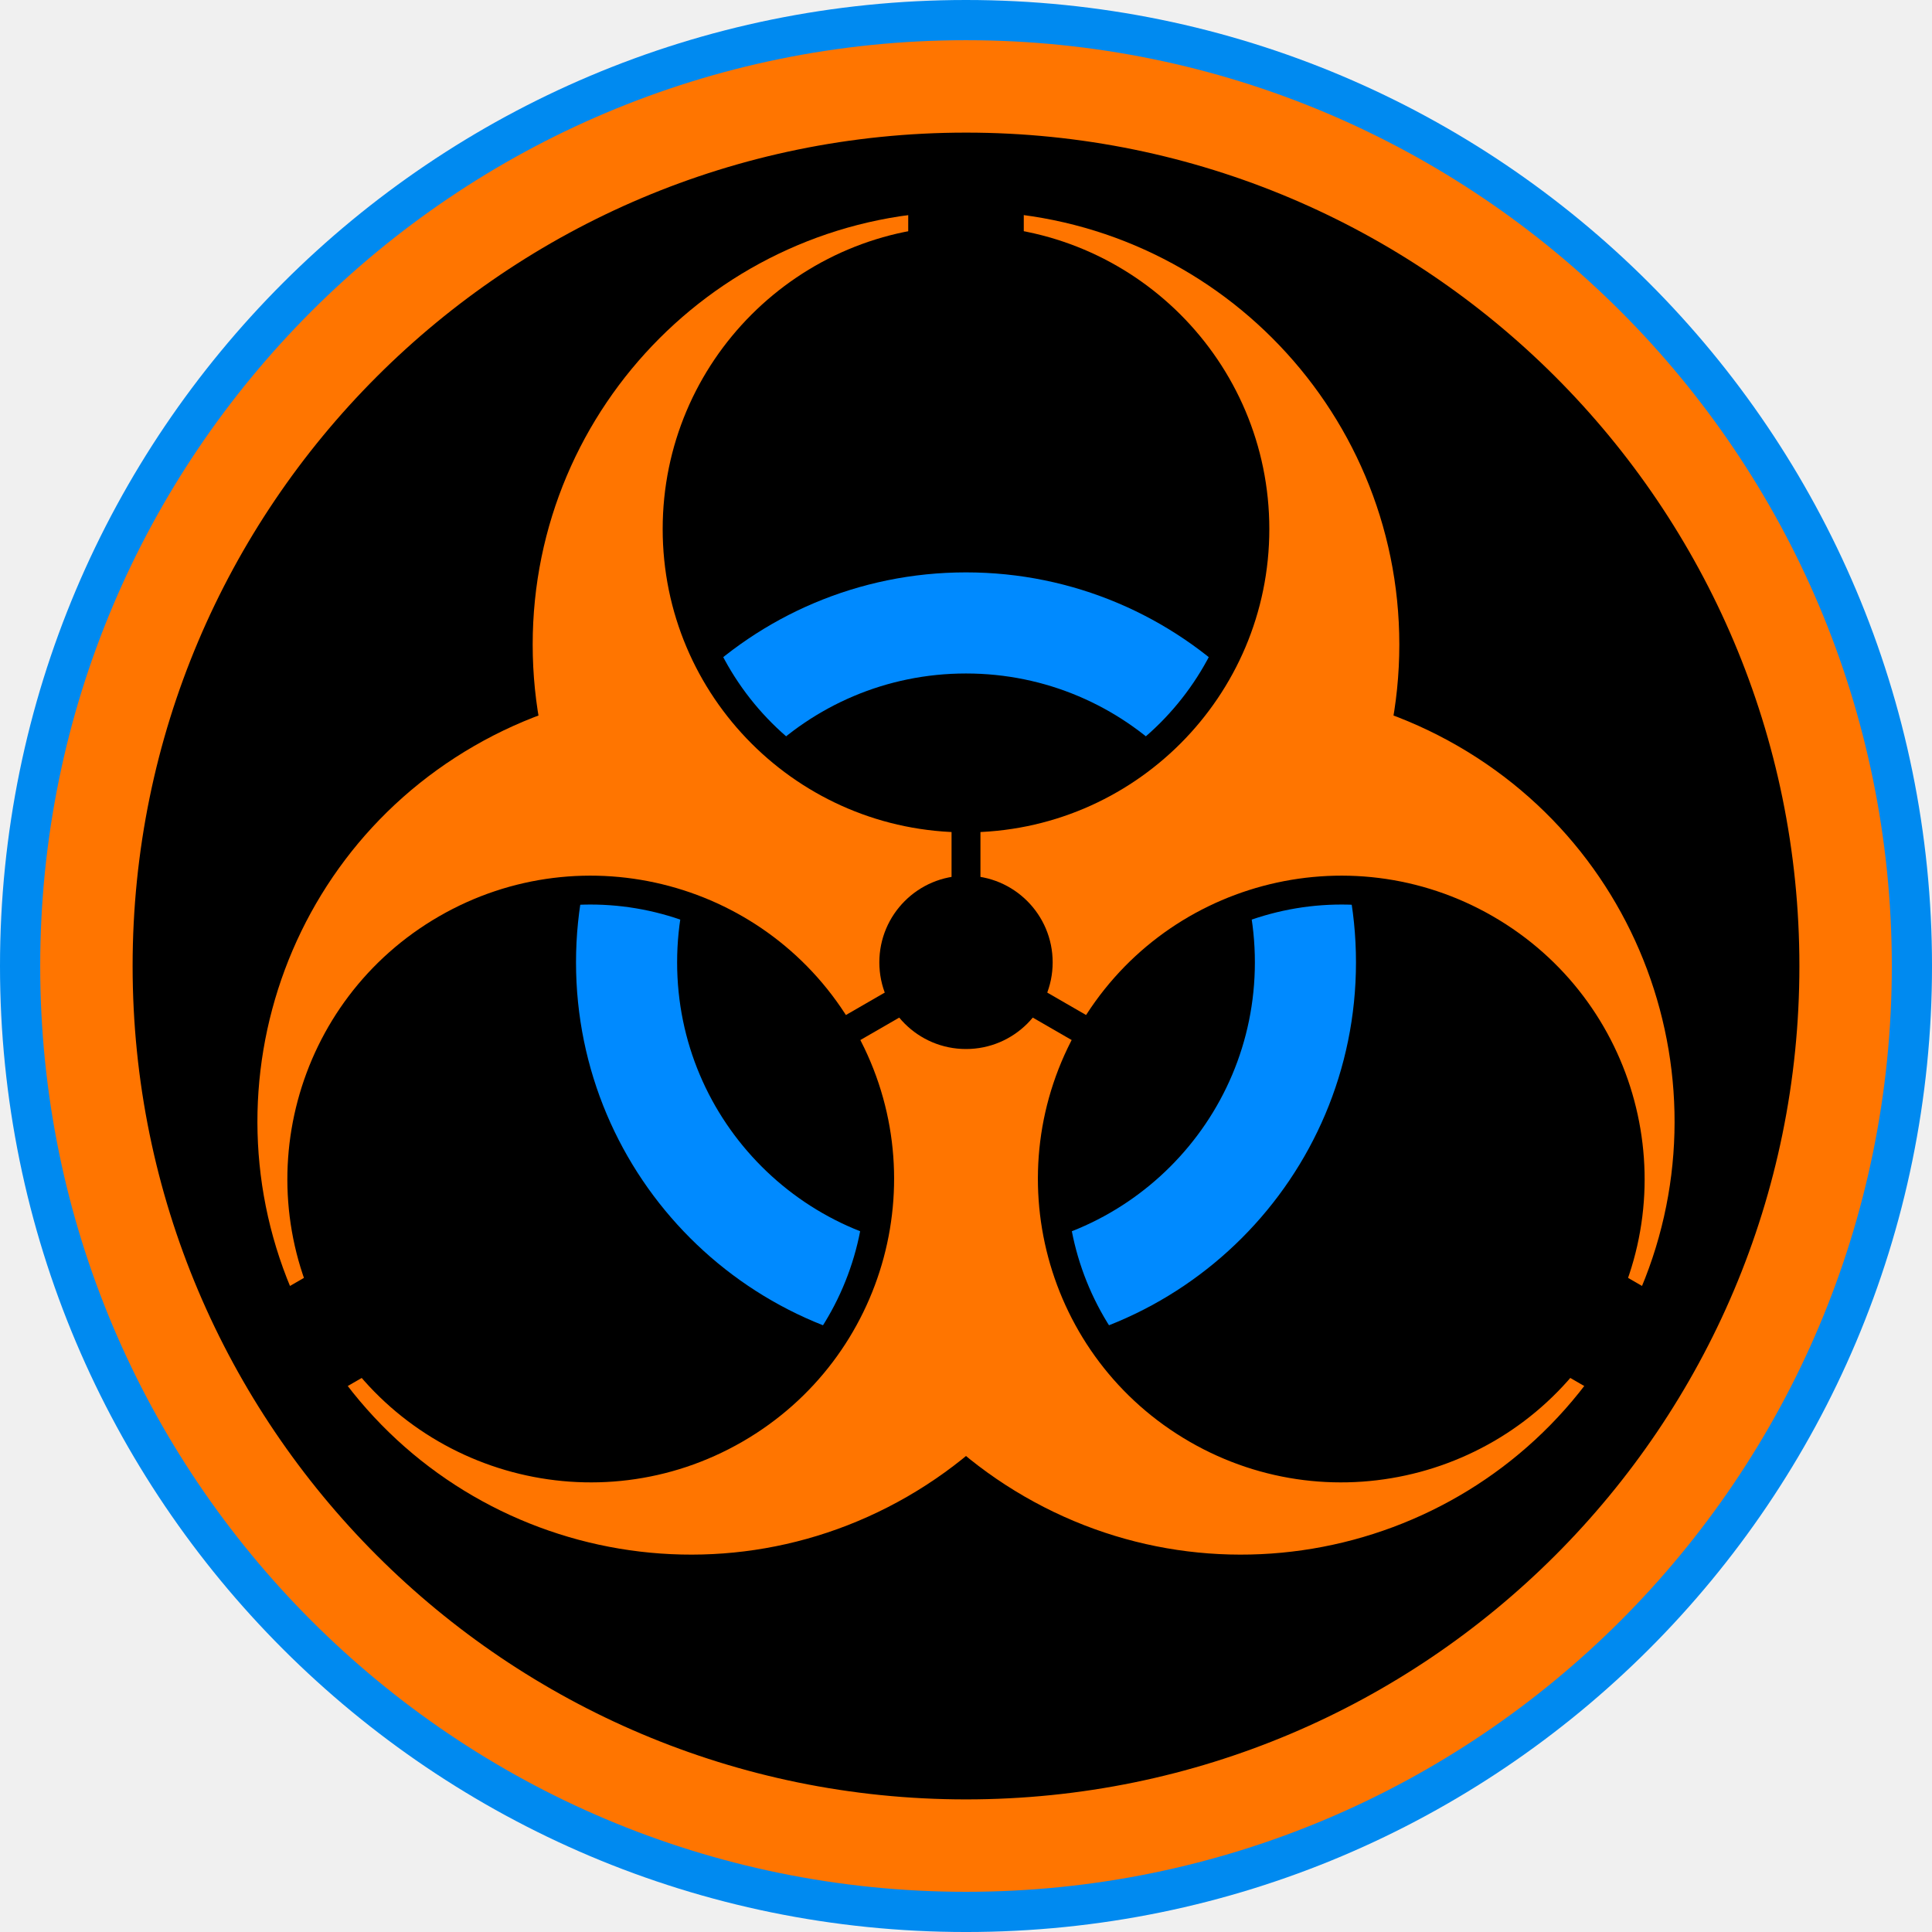
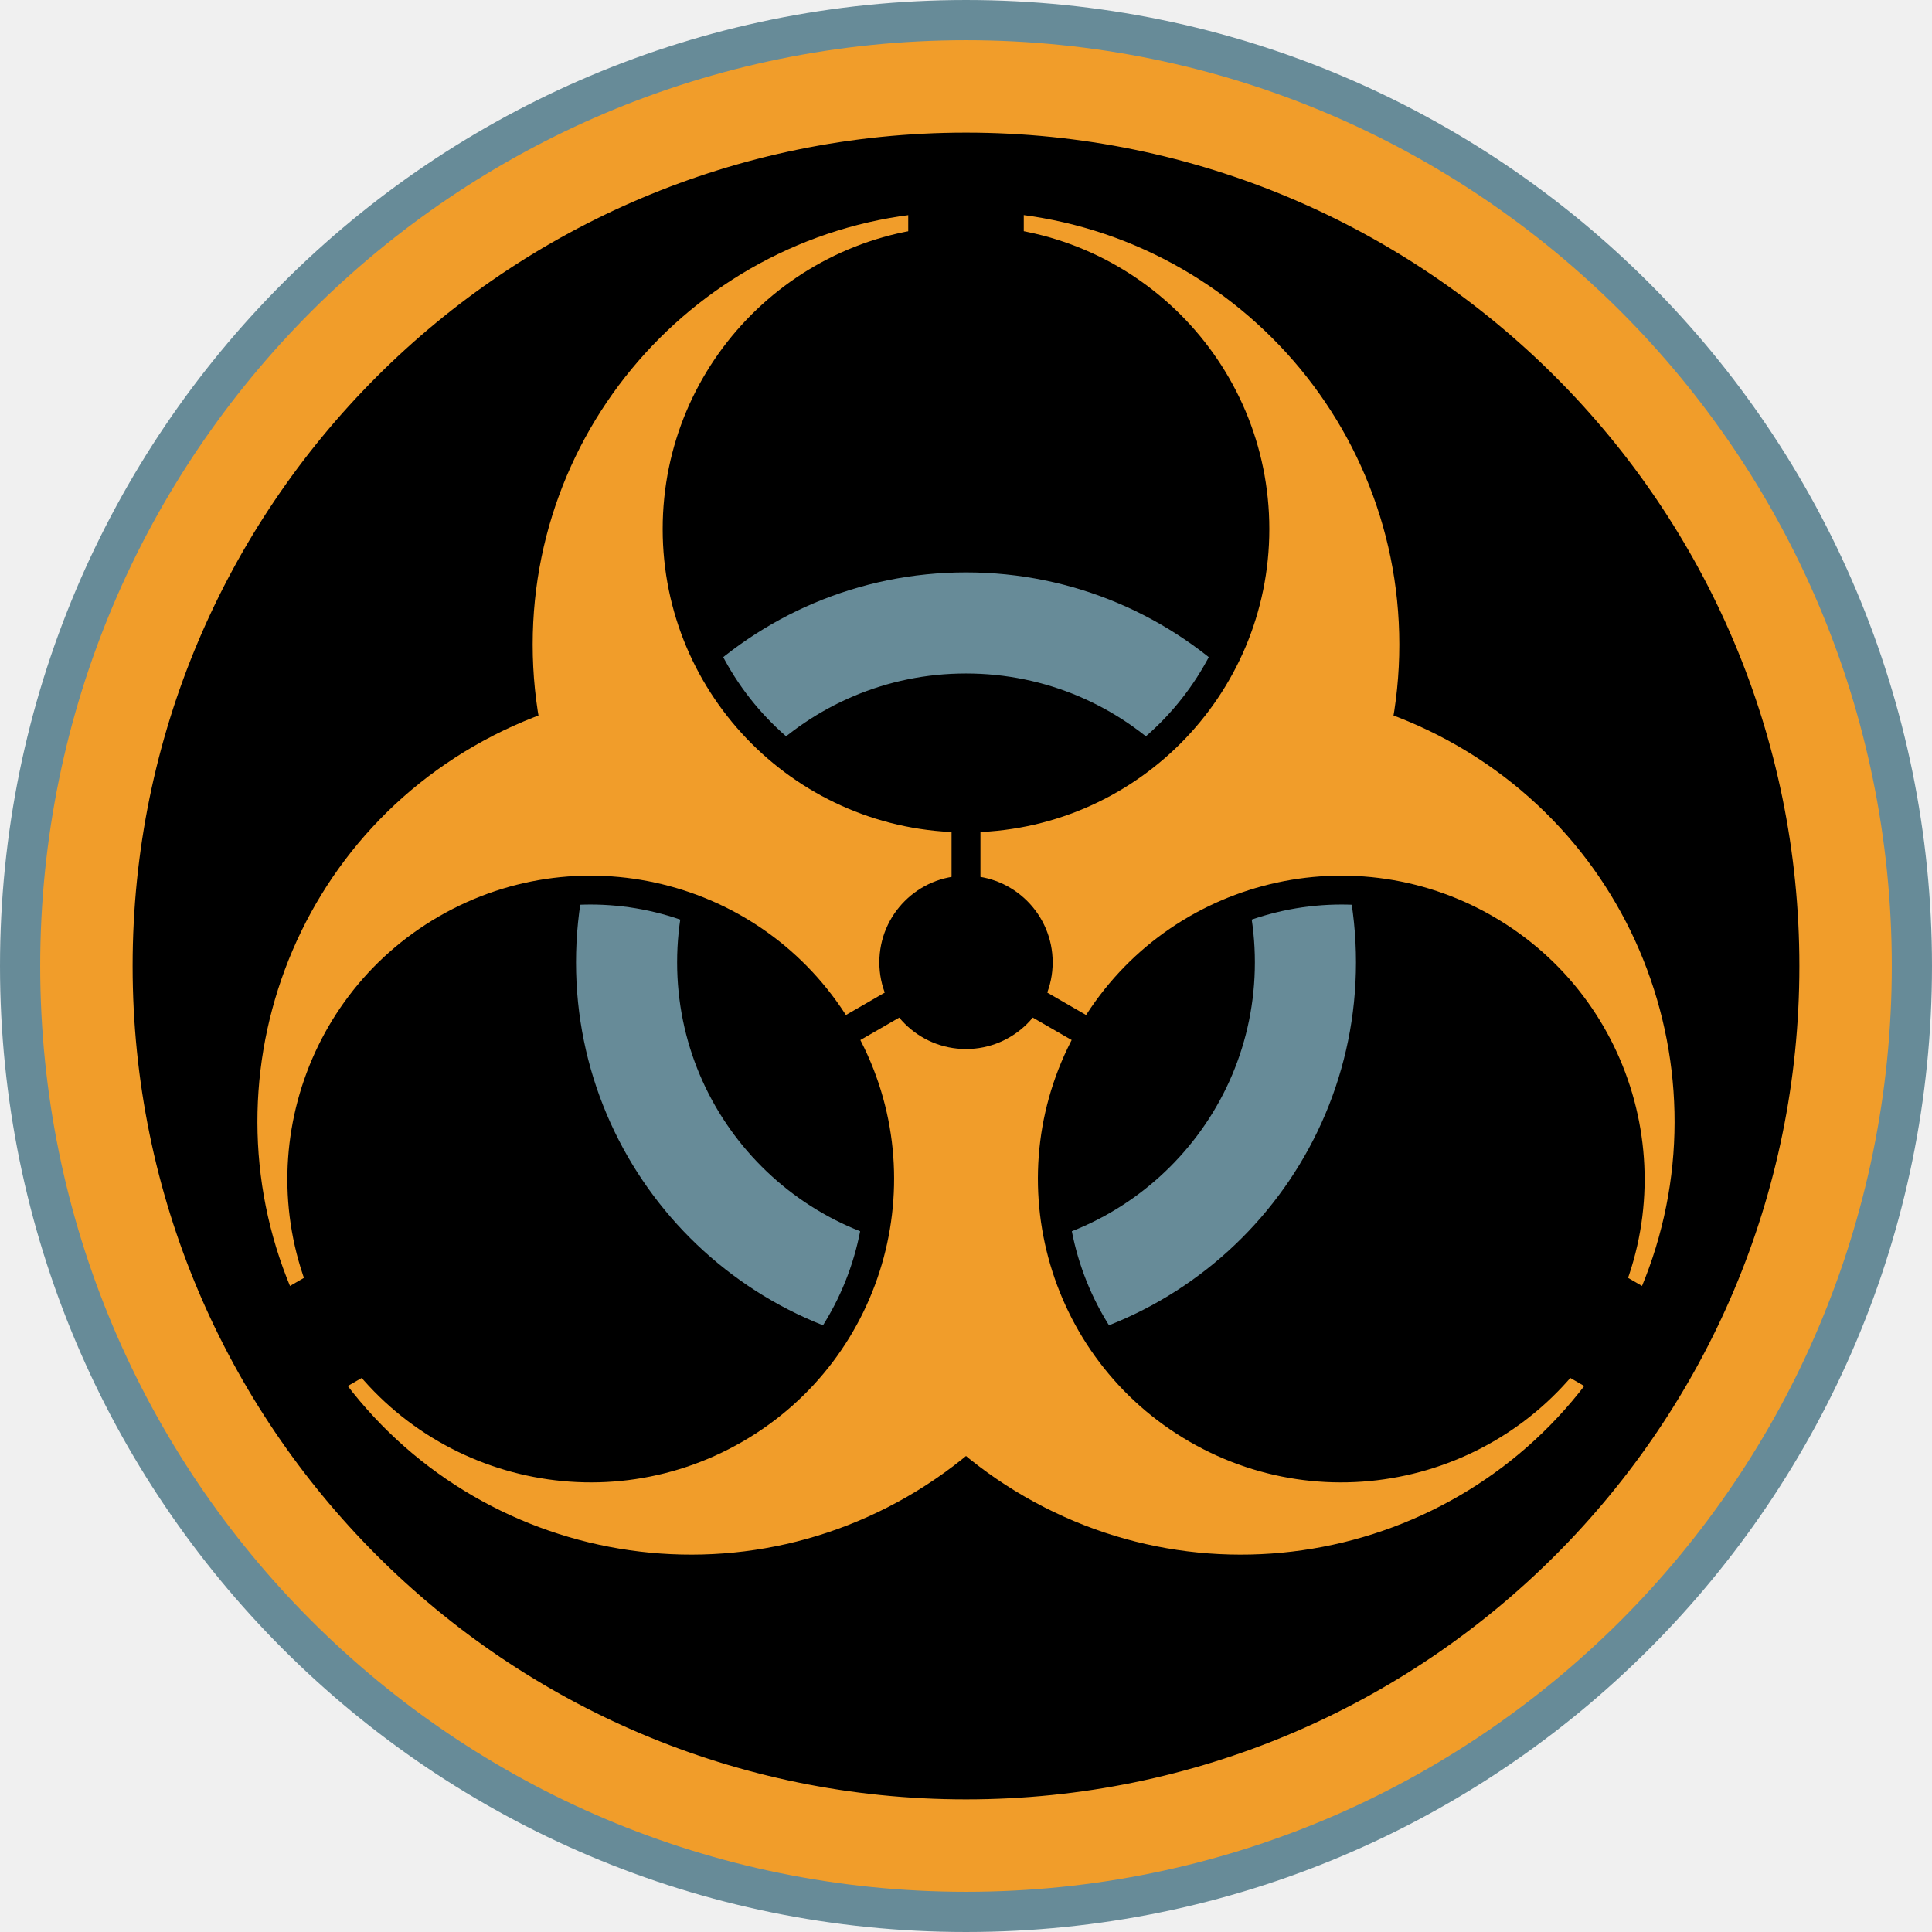
- <svg xmlns="http://www.w3.org/2000/svg" viewBox="-26 -28 512 512" version="1.1" id="svg940" width="512" height="512">
+ <svg xmlns="http://www.w3.org/2000/svg" xmlns:xlink="http://www.w3.org/1999/xlink" viewBox="-26 -28 512 512" version="1.1" id="svg940" width="512" height="512" xml:space="preserve">
  <defs id="defs928">
    <clipPath id="b">
      <circle cy="-15" r="9.5" id="circle900" cx="0" />
      <circle cy="-15" r="9.5" transform="rotate(120)" id="circle902" cx="0" />
      <circle cy="-15" r="9.5" transform="rotate(-120)" id="circle904" cx="0" />
    </clipPath>
    <mask id="a" width="60" height="60" x="-30" y="-30" maskUnits="userSpaceOnUse">
      <path fill="#ffffff" d="M -27,-27 H 27 V 27 H -27 Z" id="path907" />
      <path d="m 2,-23 v -4 h -4 v 4 m 1.5,17 v 4 h 1 v -4" id="path909" />
      <circle cy="-15" r="10.5" id="circle911" cx="0" />
      <g transform="rotate(120)" id="g917">
        <path d="m 2,-23 v -4 h -4 v 4 m 1.5,17 v 4 h 1 v -4" id="path913" />
        <circle cy="-15" r="10.5" id="circle915" cx="0" />
      </g>
      <g transform="rotate(-120)" id="g923">
        <path d="m 2,-23 v -4 h -4 v 4 m 1.5,17 v 4 h 1 v -4" id="path919" />
        <circle cy="-15" r="10.5" id="circle921" cx="0" />
      </g>
      <circle r="3" id="circle925" cx="0" cy="0" />
    </mask>
+     <linearGradient id="linearGradient31523">
+       <stop style="stop-color:#00d4ff;stop-opacity:1;" offset="0" id="stop31519" />
+       <stop style="stop-color:#00d4ff;stop-opacity:0;" offset="1" id="stop31521" />
+     </linearGradient>
+     <linearGradient xlink:href="#linearGradient31523" id="linearGradient31525" x1="10.122" y1="30.608" x2="95.711" y2="30.608" gradientUnits="userSpaceOnUse" />
+     <filter style="color-interpolation-filters:sRGB" id="filter32941" x="-0.187" y="-0.096" width="1.512" height="1.263">
+       <feFlood flood-opacity="0.498" flood-color="rgb(0,0,0)" result="flood" id="feFlood32931" />
+       <feComposite in="flood" in2="SourceGraphic" operator="in" result="composite1" id="feComposite32933" />
+       <feGaussianBlur in="composite1" stdDeviation="0.5" result="blur" id="feGaussianBlur32935" />
+       <feOffset dx="1.2" dy="1.2" result="offset" id="feOffset32937" />
+       <feComposite in="SourceGraphic" in2="offset" operator="over" result="composite2" id="feComposite32939" />
+     </filter>
+     <filter style="color-interpolation-filters:sRGB" id="filter32971" x="-0.016" y="-0.184" width="1.047" height="1.525">
+       <feFlood flood-opacity="0.498" flood-color="rgb(0,0,0)" result="flood" id="feFlood32961" />
+       <feComposite in="flood" in2="SourceGraphic" operator="in" result="composite1" id="feComposite32963" />
+       <feGaussianBlur in="composite1" stdDeviation="0.5" result="blur" id="feGaussianBlur32965" />
+       <feOffset dx="1.2" dy="1.2" result="offset" id="feOffset32967" />
+       <feComposite in="SourceGraphic" in2="offset" operator="over" result="composite2" id="feComposite32969" />
+     </filter>
+     <filter style="color-interpolation-filters:sRGB" id="filter12025" x="-0.033" y="-0.119" width="1.079" height="1.271">
+       <feFlood flood-opacity="0.498" flood-color="rgb(0,0,0)" result="flood" id="feFlood12015" />
+       <feComposite in="flood" in2="SourceGraphic" operator="in" result="composite1" id="feComposite12017" />
+       <feGaussianBlur in="composite1" stdDeviation="0.5" result="blur" id="feGaussianBlur12019" />
+       <feOffset dx="0.5" dy="0.5" result="offset" id="feOffset12021" />
+       <feComposite in="SourceGraphic" in2="offset" operator="over" result="composite2" id="feComposite12023" />
+     </filter>
  </defs>
-   <g id="g958" transform="matrix(8.163575,0,0,8.163575,191.3552,205.6823)">
-     <circle style="fill:#000000;fill-opacity:1;stroke:#008af0;stroke-width:3.75;stroke-linejoin:round;stroke-miterlimit:4;stroke-dasharray:none;stroke-opacity:1" id="path1805" cx="4.734" cy="2.734" r="29.484" />
-     <circle style="fill:none;fill-opacity:1;stroke:#ff7500;stroke-width:3;stroke-linejoin:round;stroke-miterlimit:4;stroke-dasharray:none;stroke-opacity:1" id="path1388" cx="4.734" cy="2.734" r="28.554" />
-     <g id="g2312" transform="matrix(0.9583333,0,0,0.9583333,0.9004766,-1.879814)">
-       <g mask="url(#a)" id="g936" style="fill:#ff7500;fill-opacity:1;stroke:none;stroke-opacity:1" transform="matrix(0.9785422,0,0,0.9785377,4,4.690979)">
-         <circle cy="-11" r="15" id="circle930" style="fill:#ff7500;fill-opacity:1;stroke:none;stroke-opacity:1" cx="0" />
-         <circle cy="-11" r="15" transform="rotate(120)" id="circle932" style="fill:#ff7500;fill-opacity:1;stroke:none;stroke-opacity:1" cx="0" />
-         <circle cy="-11" r="15" transform="rotate(-120)" id="circle934" style="fill:#ff7500;fill-opacity:1;stroke:none;stroke-opacity:1" cx="0" />
-       </g>
-       <circle r="11.75" fill="none" stroke="#000" stroke-width="3.5" clip-path="url(#b)" id="circle938" style="stroke:#008aff;stroke-opacity:1" cx="0" cy="0" transform="matrix(0.9785422,0,0,0.9785377,4,4.690979)" />
+   <circle style="fill:#000000;fill-opacity:1;stroke:#678b98;stroke-width:30.613;stroke-linejoin:round;stroke-miterlimit:4;stroke-dasharray:none;stroke-opacity:1" id="path1805" cx="230" cy="228" r="240.693" />
+   <circle style="fill:none;fill-opacity:1;stroke:#f19d2a;stroke-width:24.491;stroke-linejoin:round;stroke-miterlimit:4;stroke-dasharray:none;stroke-opacity:1" id="path1388" cx="230" cy="228" r="233.101" />
+   <g id="g2312" transform="matrix(7.823426,0,0,7.823426,198.7063,190.3363)">
+     <g mask="url(#a)" id="g936" style="fill:#ff7500;fill-opacity:1;stroke:none;stroke-opacity:1" transform="matrix(0.9785422,0,0,0.9785377,4,4.690979)">
+       <circle cy="-11" r="15" id="circle930" style="fill:#f19d2a;fill-opacity:1;stroke:none;stroke-opacity:1" cx="0" />
+       <circle cy="-11" r="15" transform="rotate(120)" id="circle932" style="fill:#f19d2a;fill-opacity:1;stroke:none;stroke-opacity:1" cx="0" />
+       <circle cy="-11" r="15" transform="rotate(-120)" id="circle934" style="fill:#f19d2a;fill-opacity:1;stroke:none;stroke-opacity:1" cx="0" />
    </g>
+     <circle r="11.75" fill="none" stroke="#000" stroke-width="3.5" clip-path="url(#b)" id="circle938" style="stroke:#678b98;stroke-opacity:1" cx="0" cy="0" transform="matrix(0.9785422,0,0,0.9785377,4,4.690979)" />
  </g>
</svg>
